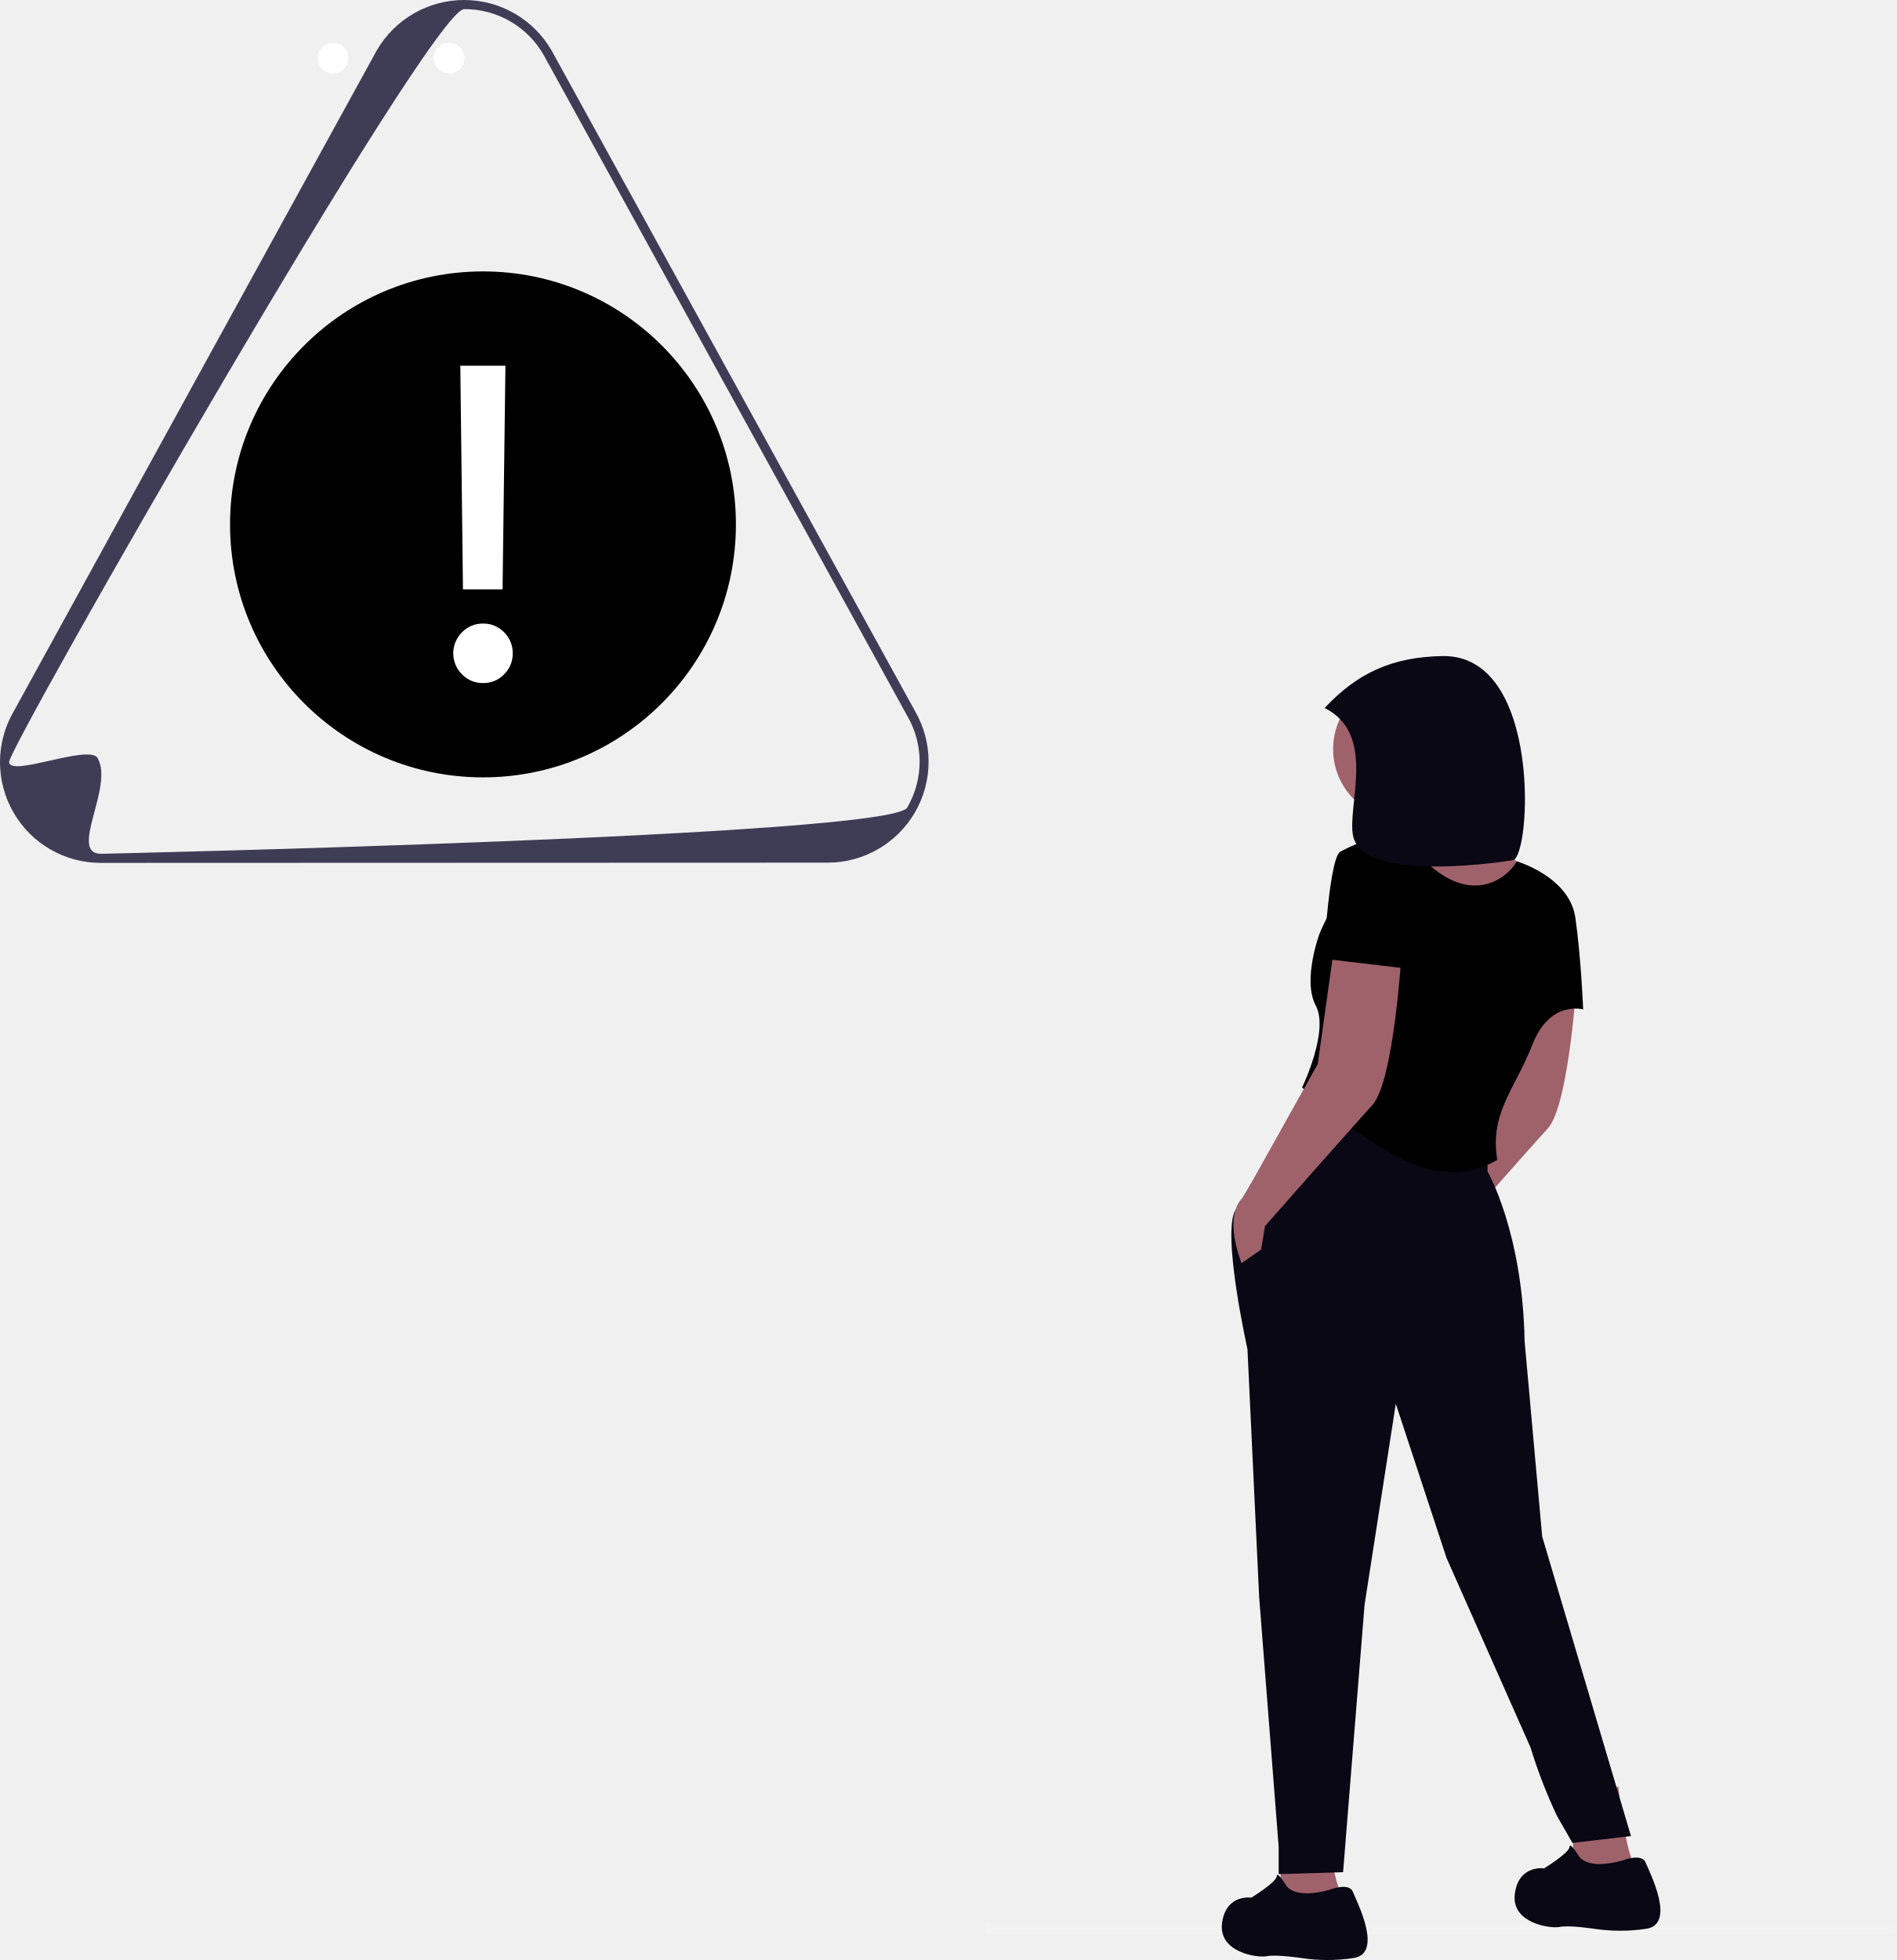
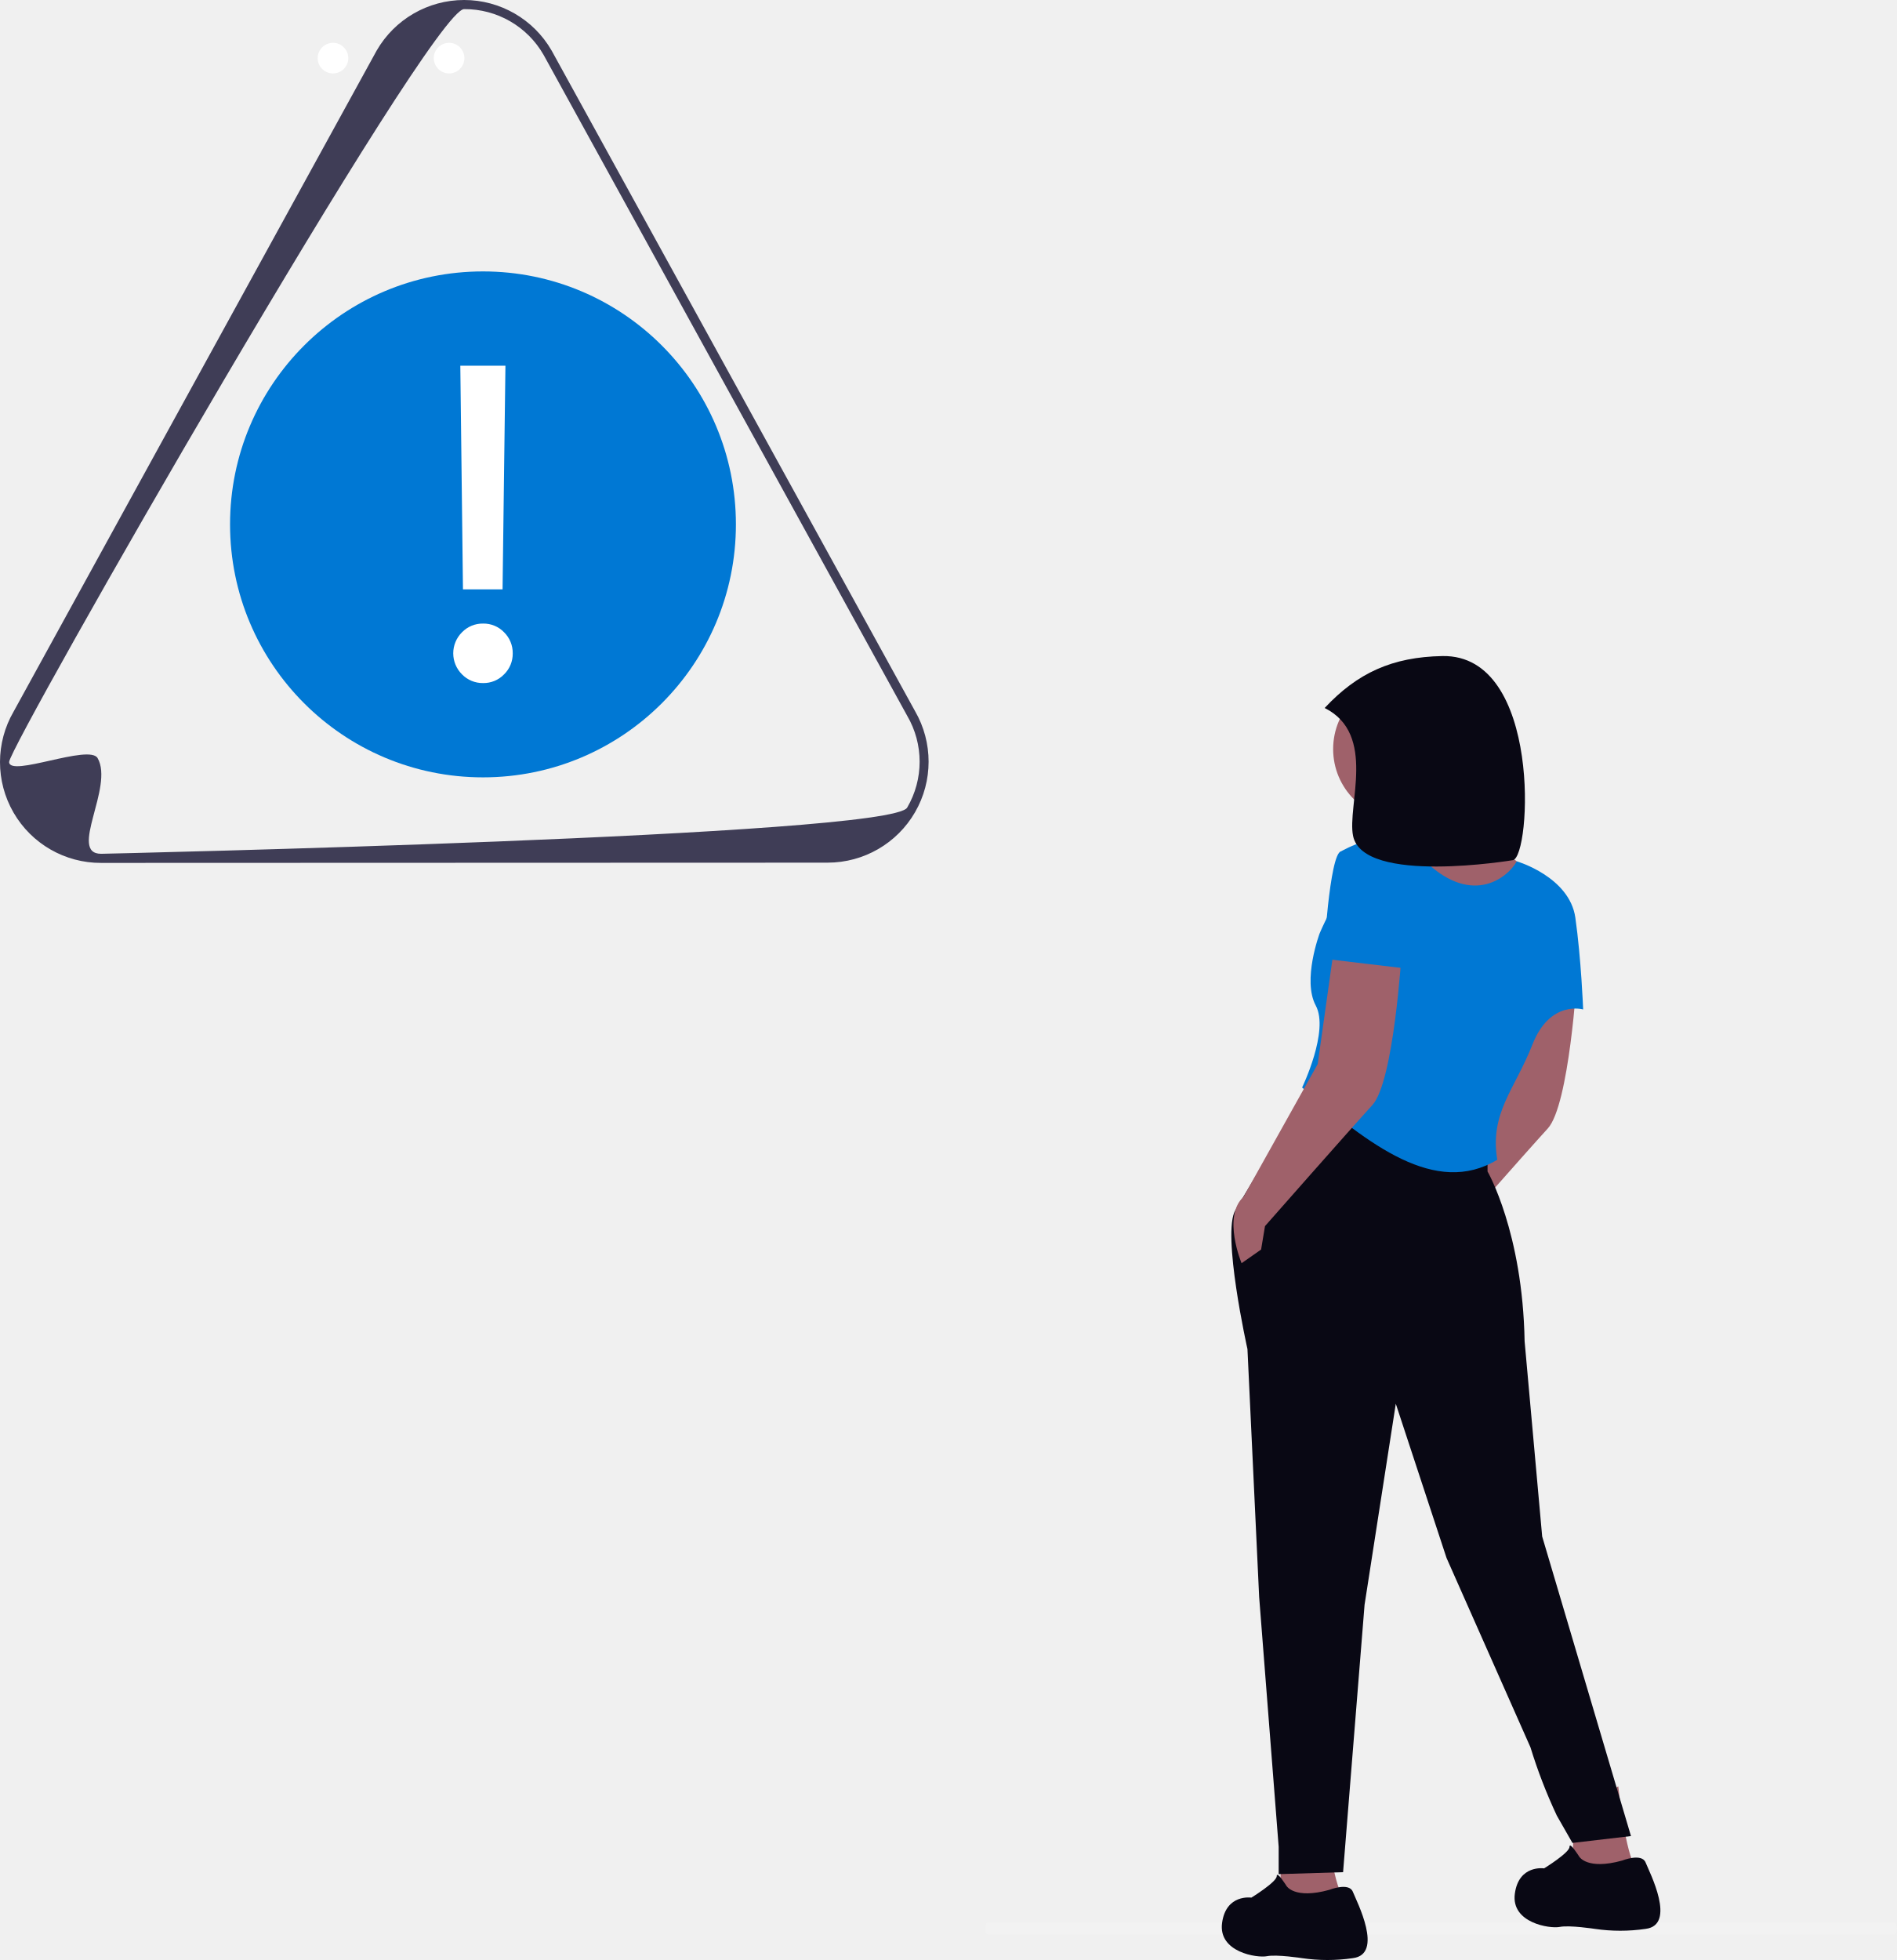
<svg xmlns="http://www.w3.org/2000/svg" viewBox="0 0 774.305 799.978">
  <g transform="translate(-480.785 -126.107)">
    <path d="M372.058,436.637c-.054,1.211-.436,2.052-.837,2.052H.828c-.389,0-.75-.816-.812-1.988-.08-1.5.3-2.791.775-2.791H371.283C371.752,433.91,372.125,435.159,372.058,436.637Z" transform="translate(883.025 476.924)" fill="#f2f2f2" />
    <circle cx="6.243" cy="6.243" r="6.243" transform="translate(610.472 143.589)" fill="#fff" />
    <circle cx="6.243" cy="6.243" r="6.243" transform="translate(634.171 143.589)" fill="#fff" />
    <circle cx="6.243" cy="6.243" r="6.243" transform="translate(657.865 143.589)" fill="#fff" />
    <g transform="translate(979.538 393.873)">
      <path d="M290.3,427.631l-7.171,50.991L252.856,532.8c-8.769,7.967-.8,27.09-.8,27.09l7.966-5.574,1.594-9.561s35.057-39.837,43.821-49.4,11.952-62.145,11.952-62.145Z" transform="translate(-172.367 -302.527)" fill="#9f616a" />
      <path d="M230.32,718.909s-1.594,18.325-.8,23.105,24.7-.8,24.7-.8c-3.984-7.967-6.375-31.869-6.375-31.869Z" transform="translate(-85.997 -248.008)" fill="#9f616a" />
      <path d="M331.191,721.752s-2.39,25.5-1.594,30.276,24.7-.8,24.7-.8c-3.984-7.967-6.375-31.87-6.375-31.87Z" transform="translate(-305.585 -246.069)" fill="#9f616a" />
      <ellipse cx="28.979" cy="28.979" rx="28.979" ry="28.979" transform="translate(45.453 8.996)" fill="#9f616a" />
      <path d="M256.4,381.062c4.781,6.375,2.39,17.529,2.39,17.529s48.6,56.575,57.366,56.575,7.171-39.838,7.171-39.838S310.576,400.194,303.405,397s-19.919-37.447-19.919-37.447S251.616,374.687,256.4,381.062Z" transform="translate(-186.968 -315.7)" fill="#9f616a" />
      <path d="M263.172,468.362l-31.187,52.389c-5.691,9.365,4.9,56.765,4.9,56.765L241.661,678.7l7.967,101.957v11.154l26.292-.8,8.769-109.128,12.748-82.064,20.715,62.94,34.259,77.283a211.817,211.817,0,0,0,10.758,27.873l6.375,11.154,23.9-2.793L357.194,654l-7.17-79.671c-.8-44.617-15.134-69.316-15.134-69.316v-9.561Z" transform="translate(-226.411 -294.644)" fill="#090814" />
      <path d="M246.644,734.114s-3.984-6.375-3.984-3.984S232.3,738.9,232.3,738.9s-10.358-1.594-11.952,10.358S234.692,763.6,238.675,762.8s14.342.8,14.342.8a71.1,71.1,0,0,0,20.715,0c12.748-1.594,1.594-23.105,0-27.09s-9.561-.8-9.561-.8C249.831,739.69,246.644,734.114,246.644,734.114Z" transform="translate(-100.728 -244.09)" fill="#090814" />
      <path d="M346.777,744.124s-3.984-6.373-3.984-3.984-10.358,8.769-10.358,8.769-10.358-1.594-11.952,10.358,14.342,14.342,18.325,13.544,14.342.8,14.342.8a71.1,71.1,0,0,0,20.715,0c12.748-1.594,1.594-23.105,0-27.09s-9.561-.8-9.561-.8C349.964,749.7,346.777,744.124,346.777,744.124Z" transform="translate(-320.372 -242.154)" fill="#090814" />
-       <path d="M295.259,392.387c-19.919-20.715-41.43,31.073-41.43,31.073s-7.171,19.122-1.594,29.48-5.577,33.463-5.577,33.463c27.285,23.227,54.475,44.695,79.674,29.48-3.187-19.122,7.171-28.682,14.342-47.007s20.715-14.342,20.715-14.342-.8-20.715-3.187-37.447-23.9-23.013-23.9-23.013C330.4,401.08,315.178,413.1,295.259,392.387Z" transform="translate(-213.878 -310.294)" fill="currentColor" />
+       <path d="M295.259,392.387c-19.919-20.715-41.43,31.073-41.43,31.073s-7.171,19.122-1.594,29.48-5.577,33.463-5.577,33.463c27.285,23.227,54.475,44.695,79.674,29.48-3.187-19.122,7.171-28.682,14.342-47.007s20.715-14.342,20.715-14.342-.8-20.715-3.187-37.447-23.9-23.013-23.9-23.013C330.4,401.08,315.178,413.1,295.259,392.387Z" transform="translate(-213.878 -310.294)" fill="#0078d4" />
      <path d="M350.3,419.631l-7.171,50.991L312.856,524.8c-8.769,7.967-.8,27.09-.8,27.09l7.966-5.574,1.594-9.561s35.057-39.838,43.821-49.4,11.952-62.145,11.952-62.145Z" transform="translate(-303.982 -304.076)" fill="#9f616a" />
-       <path d="M306.933,434.238l33.463,3.984s2.39-39.037-2.663-48.8-23.63.99-23.63.99C309.324,391.214,306.933,434.238,306.933,434.238Z" transform="translate(-265.391 -310.715)" fill="currentColor" />
+       <path d="M306.933,434.238l33.463,3.984s2.39-39.037-2.663-48.8-23.63.99-23.63.99C309.324,391.214,306.933,434.238,306.933,434.238Z" transform="translate(-265.391 -310.715)" fill="#0078d4" />
      <path d="M266.567,344.011c21.431,10.711,9.066,39.956,11.6,52.227,4.143,20.1,65.236,9.885,65.236,9.885,7.433-1.337,11.963-84.033-28.743-83.307C294.137,323.188,279.94,329.7,266.567,344.011Z" transform="translate(-224.577 -322.812)" fill="#090814" />
    </g>
    <g transform="translate(480.785 126.107)">
      <path d="M407.949,579.206l-296.571.1A41.125,41.125,0,0,1,75.665,517.5L223.856,247.726a41.215,41.215,0,0,1,71.386-.025l148.4,269.7a41.214,41.214,0,0,1-35.69,61.8h0ZM73.813,538.1c0,6.442,32.725-7.44,36.115-1.572,6.782,11.736-12.107,39.062,1.448,39.057,0,0,322.261-7.12,329.035-18.861a37.111,37.111,0,0,0-.014-37.495L292,249.529a37.1,37.1,0,0,0-32.458-18.7c-13.549,0-185.729,300.833-185.73,307.277h0Z" transform="translate(-70.085 -227.107)" fill="#3f3d56" />
      <g transform="translate(93.908 110.78)">
-         <circle cx="103.25" cy="103.25" r="103.25" fill="currentColor" />
+         <circle cx="103.25" cy="103.25" r="103.25" fill="#0078d4" />
        <path d="M13.347,7.97,12.264-83.3H30.682L29.508,7.97Zm8.216,38.255a11.746,11.746,0,0,1-8.622-3.566,12.1,12.1,0,0,1,0-17.154,11.746,11.746,0,0,1,8.622-3.566,11.6,11.6,0,0,1,8.577,3.566,11.822,11.822,0,0,1,3.521,8.622A11.716,11.716,0,0,1,30.14,42.66,11.6,11.6,0,0,1,21.563,46.226Z" transform="translate(81.734 121.789)" fill="#fff" />
      </g>
    </g>
  </g>
</svg>
